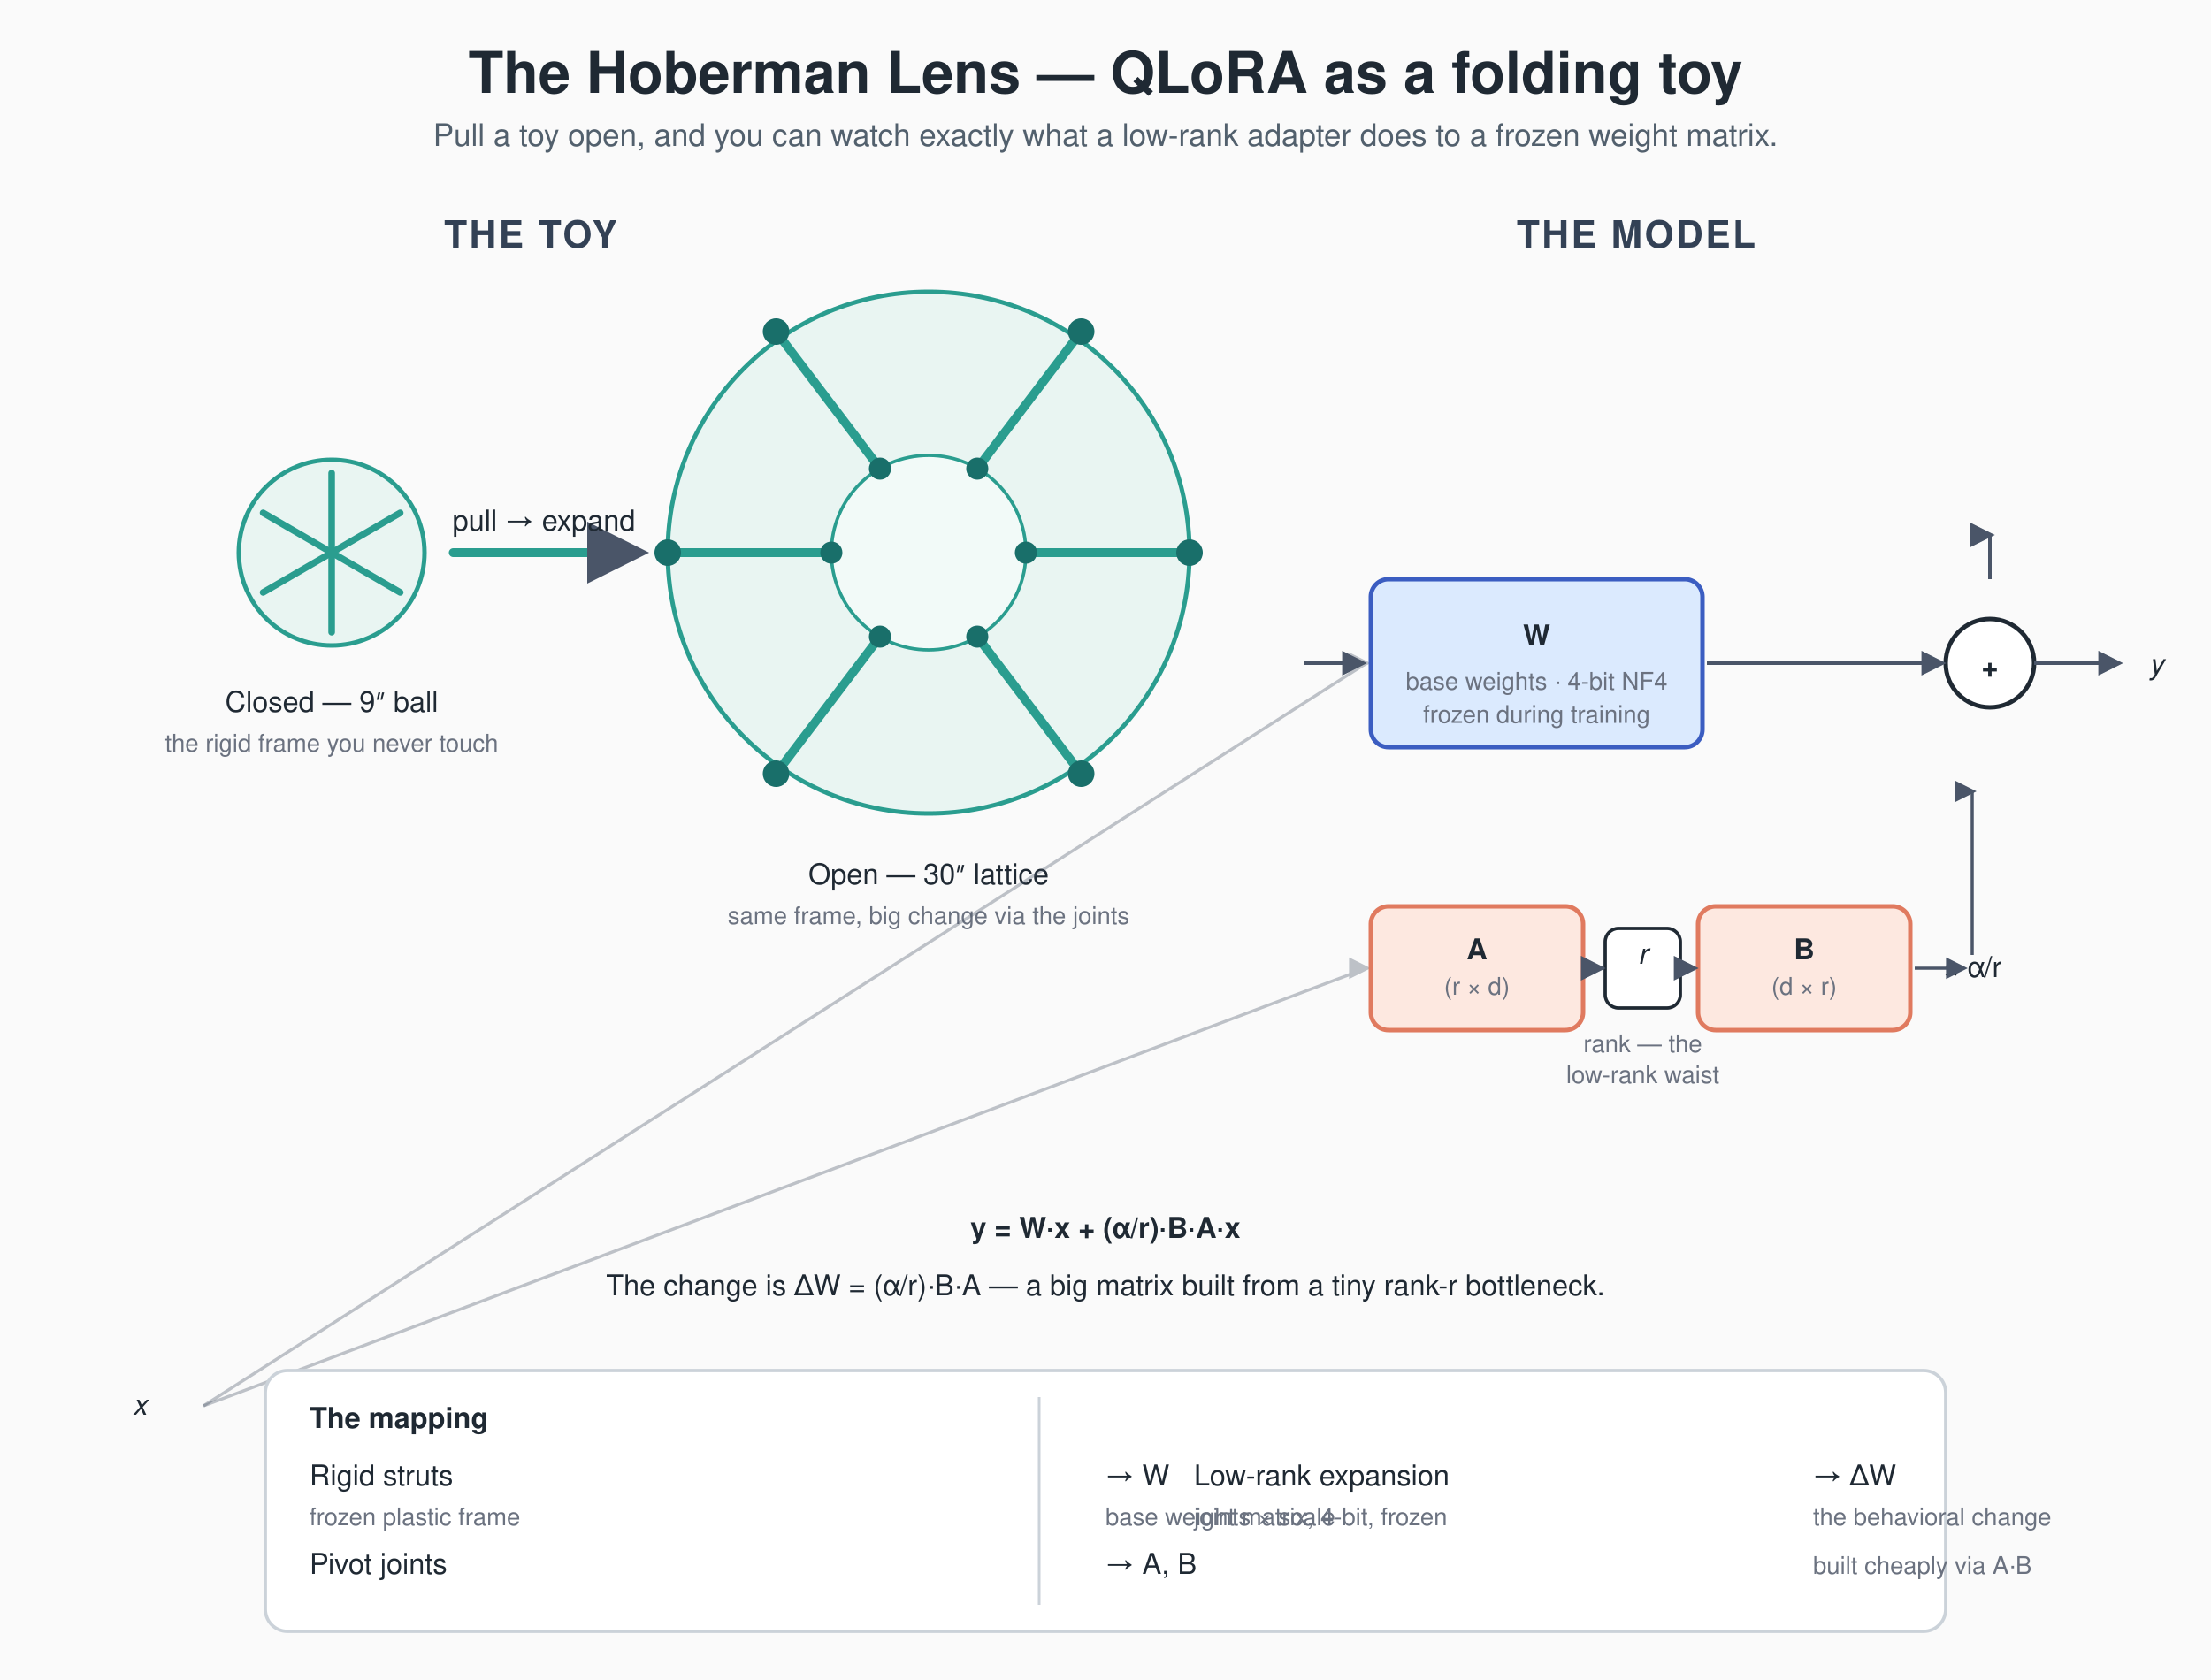
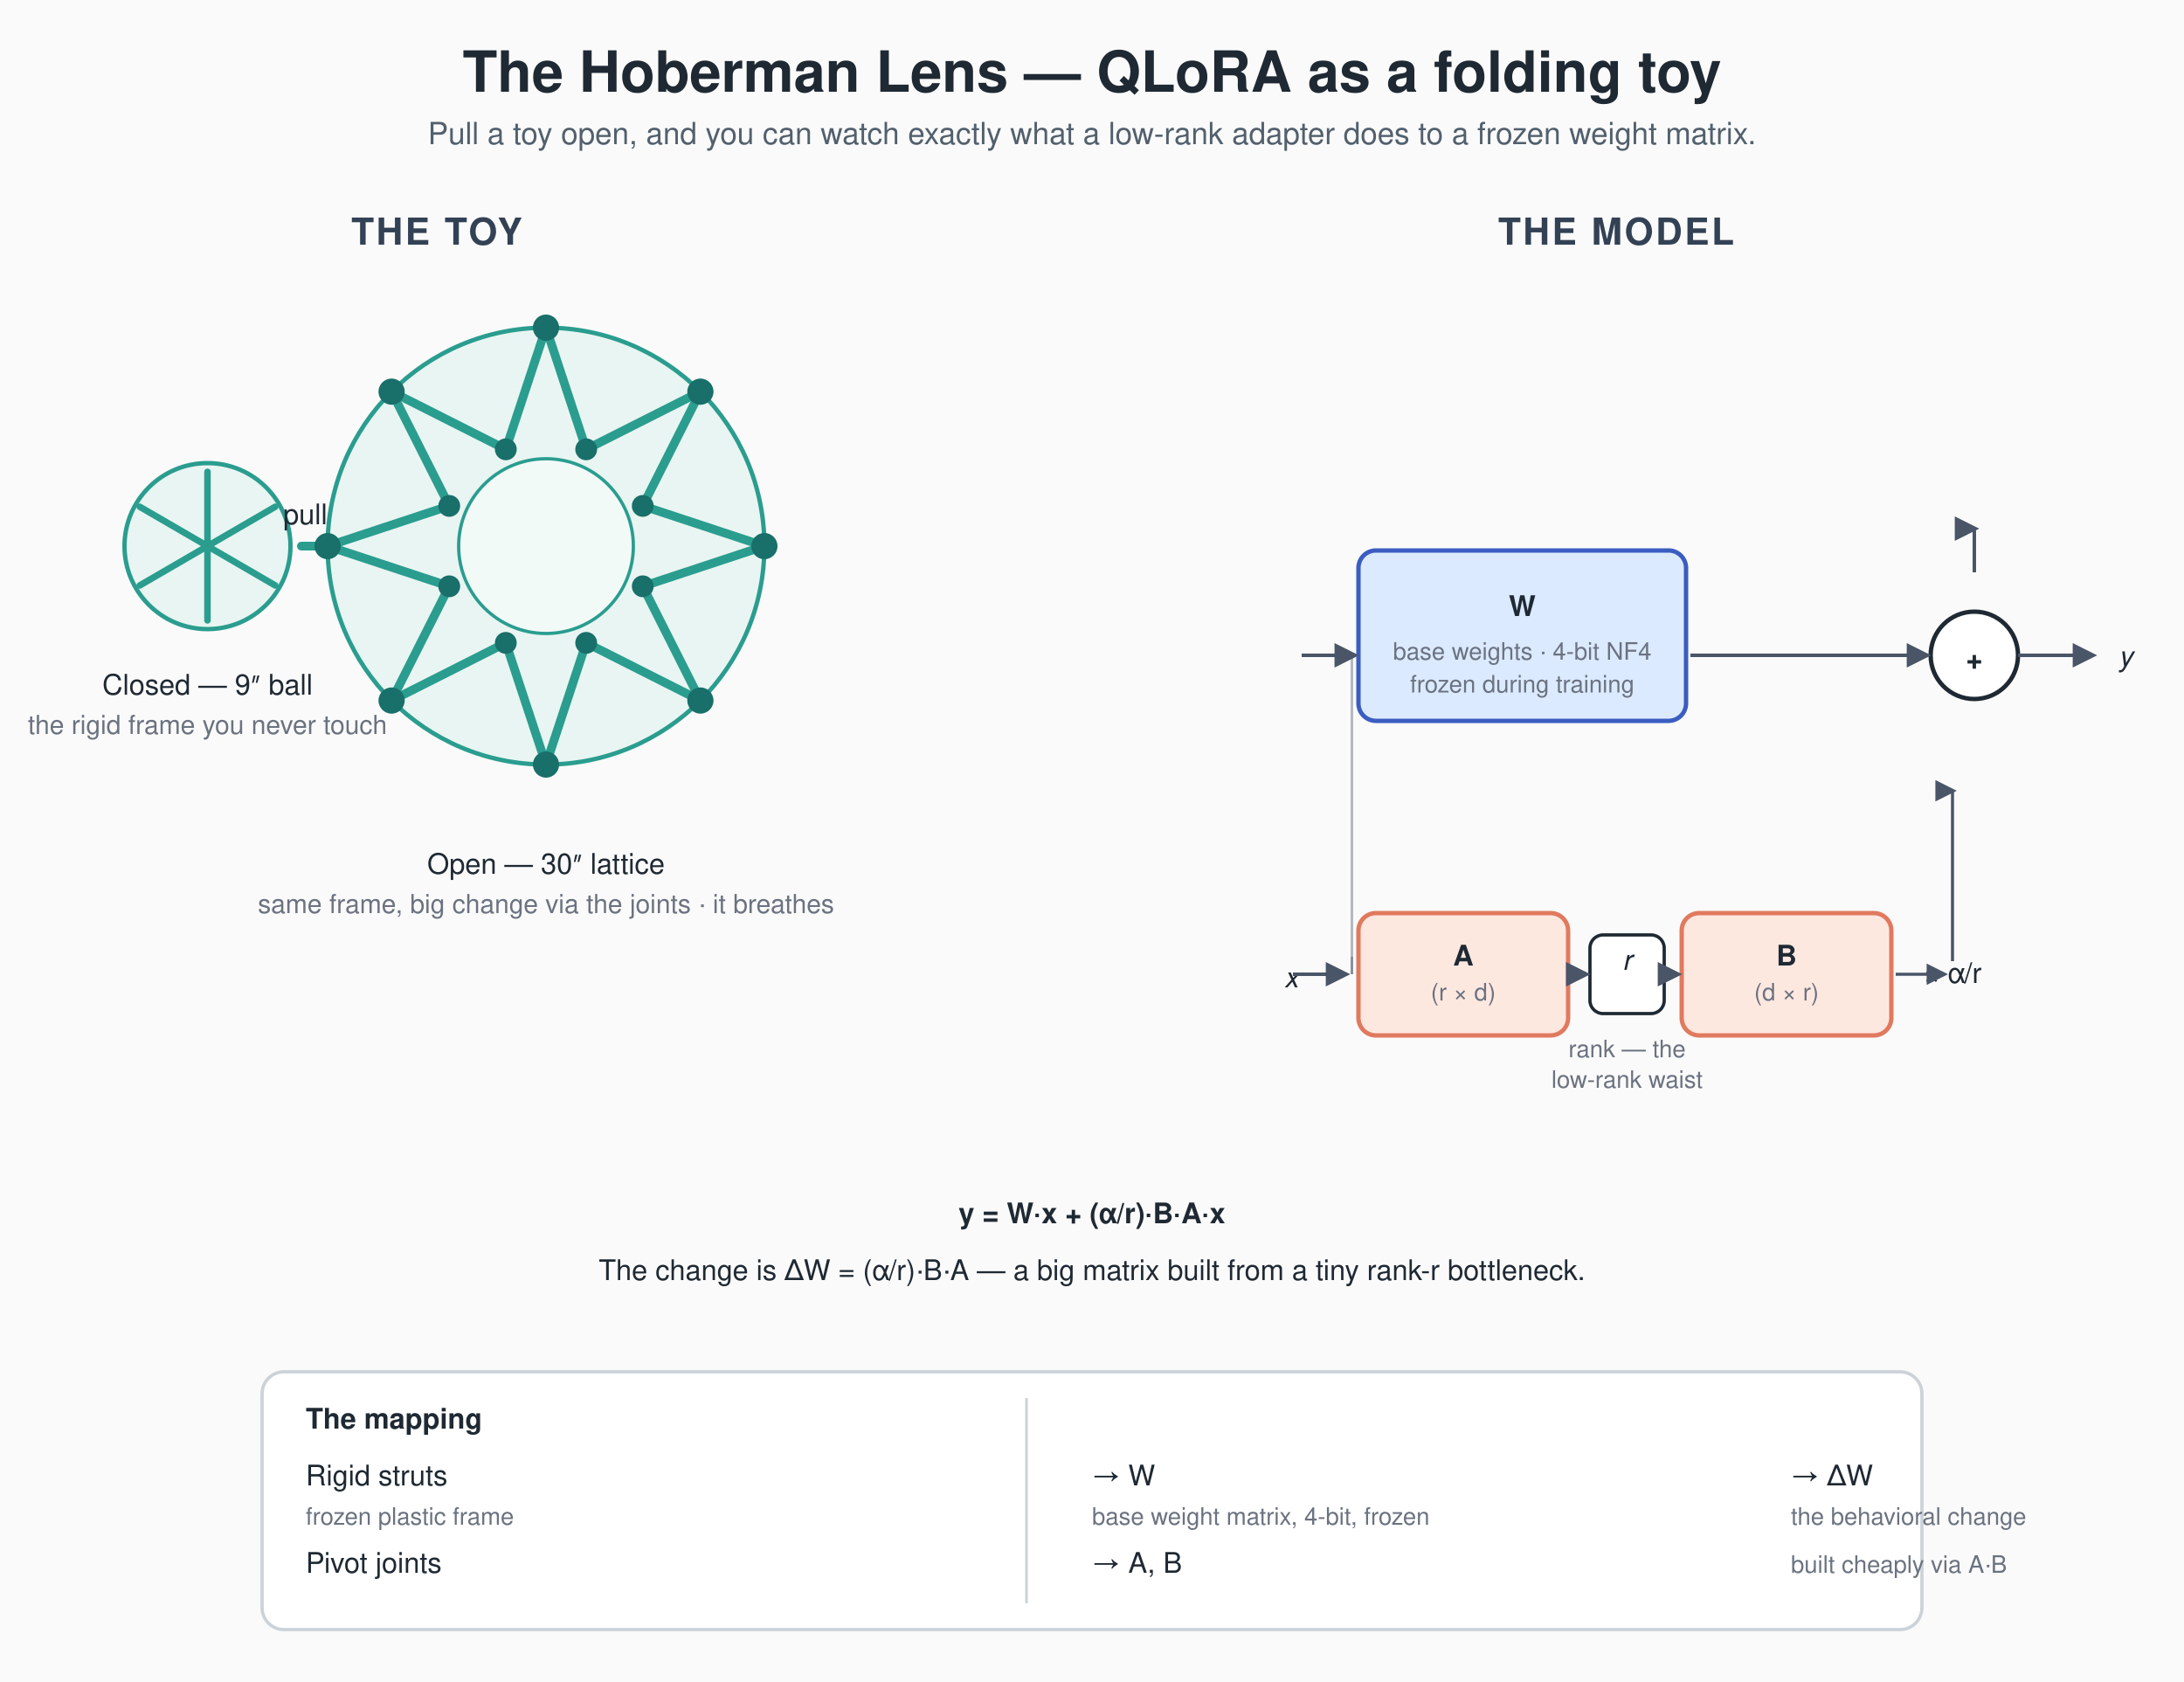
- <svg xmlns="http://www.w3.org/2000/svg" viewBox="0 0 1000 760" font-family="Segoe UI, Helvetica, Arial, sans-serif">
+ <svg xmlns="http://www.w3.org/2000/svg" viewBox="0 0 1000 770" font-family="Segoe UI, Helvetica, Arial, sans-serif">
  <defs>
    <marker id="arrow" viewBox="0 0 10 10" refX="8" refY="5" markerWidth="7" markerHeight="7" orient="auto-start-rotate">
      <path d="M0,0 L10,5 L0,10 z" fill="#4a5568" />
    </marker>
    <style>
      .title { font-size: 26px; font-weight: 700; fill: #1f2933; }
      .sub   { font-size: 14px; fill: #52606d; }
      .panel { font-size: 17px; font-weight: 700; fill: #334155; letter-spacing: 1px; }
      .cap   { font-size: 12px; fill: #6b7280; }
      .lbl   { font-size: 13px; fill: #1f2933; }
      .small { font-size: 11px; fill: #6b7280; }
      .frozen { fill: #dbeafe; stroke: #3b5dc1; stroke-width: 2; }
-       .train  { fill: #fde8e0; stroke: #d9539; stroke-width: 2; }
-       .train2 { fill: #fde8e0; stroke: #e07a5f; stroke-width: 2; }
+       .train  { fill: #fde8e0; stroke: #e07a5f; stroke-width: 2; }
      .sum    { fill: #fff; stroke: #1f2933; stroke-width: 2; }
      .strut  { stroke: #2a9d8f; stroke-width: 4; stroke-linecap: round; }
      .joint  { fill: #196f6a; }
      .rods   { stroke: #2a9d8f; stroke-width: 3; stroke-linecap: round; }
+ 
+       @keyframes breathe {
+         0%, 100% { transform: scale(1); }
+         50%      { transform: scale(1.05); }
+       }
+       @keyframes pulse {
+         0%, 100% { opacity: 0.85; }
+         50%      { opacity: 1; }
+       }
+       .open-sphere { transform-origin: 250px 250px; animation: breathe 5s ease-in-out infinite; }
+       .live-joint  { animation: pulse 3s ease-in-out infinite; }
    </style>
  </defs>
-   <rect x="0" y="0" width="1000" height="760" fill="#fafafa" />
+   <rect x="0" y="0" width="1000" height="770" fill="#fafafa" />
  <text x="500" y="42" text-anchor="middle" class="title">The Hoberman Lens — QLoRA as a folding toy</text>
  <text x="500" y="66" text-anchor="middle" class="sub">Pull a toy open, and you can watch exactly what a low-rank adapter does to a frozen weight matrix.</text>
-   <text x="240" y="112" text-anchor="middle" class="panel">THE TOY</text>
-   <circle cx="150" cy="250" r="42" fill="#e9f5f2" stroke="#2a9d8f" stroke-width="2" />
-   <line x1="150" y1="214" x2="150" y2="286" class="rods" />
-   <line x1="119" y1="232" x2="181" y2="268" class="rods" />
-   <line x1="119" y1="268" x2="181" y2="232" class="rods" />
-   <text x="150" y="322" text-anchor="middle" class="lbl">Closed — 9″ ball</text>
-   <text x="150" y="340" text-anchor="middle" class="small">the rigid frame you never touch</text>
-   <line x1="205" y1="250" x2="288" y2="250" class="strut" stroke-width="3" marker-end="url(#arrow)" />
-   <text x="246" y="240" text-anchor="middle" class="lbl">pull → expand</text>
-   <circle cx="420" cy="250" r="118" fill="#e9f5f2" stroke="#2a9d8f" stroke-width="2" />
-   <circle cx="420" cy="250" r="44" fill="#f2faf8" stroke="#2a9d8f" stroke-width="1.5" />
-   <line x1="464" y1="250" x2="538" y2="250" class="strut" />
-   <line x1="442" y1="288" x2="489" y2="350" class="strut" />
-   <line x1="398" y1="288" x2="351" y2="350" class="strut" />
-   <line x1="376" y1="250" x2="302" y2="250" class="strut" />
-   <line x1="398" y1="212" x2="351" y2="150" class="strut" />
-   <line x1="442" y1="212" x2="489" y2="150" class="strut" />
-   <circle cx="538" cy="250" r="6" class="joint" />
-   <circle cx="489" cy="350" r="6" class="joint" />
-   <circle cx="351" cy="350" r="6" class="joint" />
-   <circle cx="302" cy="250" r="6" class="joint" />
-   <circle cx="351" cy="150" r="6" class="joint" />
-   <circle cx="489" cy="150" r="6" class="joint" />
-   <circle cx="464" cy="250" r="5" class="joint" />
-   <circle cx="442" cy="288" r="5" class="joint" />
-   <circle cx="398" cy="288" r="5" class="joint" />
-   <circle cx="376" cy="250" r="5" class="joint" />
-   <circle cx="398" cy="212" r="5" class="joint" />
-   <circle cx="442" cy="212" r="5" class="joint" />
-   <text x="420" y="400" text-anchor="middle" class="lbl">Open — 30″ lattice</text>
-   <text x="420" y="418" text-anchor="middle" class="small">same frame, big change via the joints</text>
+   <text x="200" y="112" text-anchor="middle" class="panel">THE TOY</text>
+   <circle cx="95" cy="250" r="38" fill="#e9f5f2" stroke="#2a9d8f" stroke-width="2" />
+   <line x1="95" y1="216" x2="95" y2="284" class="rods" />
+   <line x1="64" y1="232" x2="126" y2="268" class="rods" />
+   <line x1="64" y1="268" x2="126" y2="232" class="rods" />
+   <text x="95" y="318" text-anchor="middle" class="lbl">Closed — 9″ ball</text>
+   <text x="95" y="336" text-anchor="middle" class="cap">the rigid frame you never touch</text>
+   <line x1="138" y1="250" x2="205" y2="250" class="strut" stroke-width="3" marker-end="url(#arrow)" />
+   <text x="171" y="240" text-anchor="middle" class="lbl">pull → expand</text>
+   <g class="open-sphere">
+     <circle cx="250" cy="250" r="100" fill="#e9f5f2" stroke="#2a9d8f" stroke-width="2" />
+     <circle cx="250" cy="250" r="40" fill="#f2faf8" stroke="#2a9d8f" stroke-width="1.5" />
+     <line x1="294.3" y1="268.4" x2="350" y2="250" class="strut" />
+     <line x1="268.4" y1="294.3" x2="320.7" y2="320.7" class="strut" />
+     <line x1="231.6" y1="294.3" x2="250" y2="350" class="strut" />
+     <line x1="205.7" y1="268.4" x2="179.3" y2="320.7" class="strut" />
+     <line x1="205.7" y1="231.6" x2="150" y2="250" class="strut" />
+     <line x1="231.6" y1="205.7" x2="179.3" y2="179.3" class="strut" />
+     <line x1="268.4" y1="205.7" x2="250" y2="150" class="strut" />
+     <line x1="294.3" y1="231.6" x2="320.7" y2="179.3" class="strut" />
+     <line x1="350" y1="250" x2="294.3" y2="231.6" class="strut" />
+     <line x1="320.7" y1="320.7" x2="294.3" y2="268.4" class="strut" />
+     <line x1="250" y1="350" x2="268.4" y2="294.3" class="strut" />
+     <line x1="179.3" y1="320.7" x2="231.6" y2="294.3" class="strut" />
+     <line x1="150" y1="250" x2="205.7" y2="268.4" class="strut" />
+     <line x1="179.3" y1="179.3" x2="205.7" y2="231.6" class="strut" />
+     <line x1="250" y1="150" x2="231.6" y2="205.7" class="strut" />
+     <line x1="320.7" y1="179.3" x2="268.4" y2="205.7" class="strut" />
+     <circle cx="350" cy="250" r="6" class="joint live-joint" />
+     <circle cx="320.7" cy="320.7" r="6" class="joint live-joint" />
+     <circle cx="250" cy="350" r="6" class="joint live-joint" />
+     <circle cx="179.3" cy="320.7" r="6" class="joint live-joint" />
+     <circle cx="150" cy="250" r="6" class="joint live-joint" />
+     <circle cx="179.3" cy="179.3" r="6" class="joint live-joint" />
+     <circle cx="250" cy="150" r="6" class="joint live-joint" />
+     <circle cx="320.7" cy="179.3" r="6" class="joint live-joint" />
+     <circle cx="294.3" cy="268.4" r="5" class="joint" />
+     <circle cx="268.4" cy="294.3" r="5" class="joint" />
+     <circle cx="231.6" cy="294.3" r="5" class="joint" />
+     <circle cx="205.7" cy="268.4" r="5" class="joint" />
+     <circle cx="205.7" cy="231.6" r="5" class="joint" />
+     <circle cx="231.6" cy="205.7" r="5" class="joint" />
+     <circle cx="268.4" cy="205.7" r="5" class="joint" />
+     <circle cx="294.3" cy="231.6" r="5" class="joint" />
+   </g>
+   <text x="250" y="400" text-anchor="middle" class="lbl">Open — 30″ lattice</text>
+   <text x="250" y="418" text-anchor="middle" class="cap">same frame, big change via the joints · it breathes</text>
  <text x="740" y="112" text-anchor="middle" class="panel">THE MODEL</text>
-   <text x="60" y="640" class="lbl" font-size="16" font-style="italic">x</text>
-   <line x1="92" y1="636" x2="618" y2="300" stroke="#4a5568" stroke-width="1.4" marker-end="url(#arrow)" opacity="0.35" />
-   <line x1="92" y1="636" x2="618" y2="438" stroke="#4a5568" stroke-width="1.4" marker-end="url(#arrow)" opacity="0.35" />
-   <rect x="620" y="262" width="150" height="76" rx="8" class="frozen" />
-   <text x="695" y="292" text-anchor="middle" class="lbl" font-weight="700" font-size="16">W</text>
-   <text x="695" y="312" text-anchor="middle" class="small">base weights · 4-bit NF4</text>
-   <text x="695" y="327" text-anchor="middle" class="small">frozen during training</text>
-   <line x1="590" y1="300" x2="616" y2="300" stroke="#4a5568" stroke-width="1.6" marker-end="url(#arrow)" />
-   <rect x="620" y="410" width="96" height="56" rx="8" class="train2" />
-   <text x="668" y="434" text-anchor="middle" class="lbl" font-weight="700">A</text>
-   <text x="668" y="450" text-anchor="middle" class="small">(r × d)</text>
-   <rect x="726" y="420" width="34" height="36" rx="6" fill="#fff" stroke="#1f2933" stroke-width="1.5" />
-   <text x="743" y="436" text-anchor="middle" class="lbl" font-size="12" font-style="italic">r</text>
-   <text x="743" y="476" text-anchor="middle" class="small">rank — the</text>
-   <text x="743" y="490" text-anchor="middle" class="small">low-rank waist</text>
-   <rect x="768" y="410" width="96" height="56" rx="8" class="train2" />
-   <text x="816" y="434" text-anchor="middle" class="lbl" font-weight="700">B</text>
-   <text x="816" y="450" text-anchor="middle" class="small">(d × r)</text>
-   <line x1="718" y1="438" x2="724" y2="438" stroke="#4a5568" stroke-width="1.6" marker-end="url(#arrow)" />
-   <line x1="764" y1="438" x2="766" y2="438" stroke="#4a5568" stroke-width="1.6" marker-end="url(#arrow)" />
-   <text x="892" y="442" text-anchor="middle" class="lbl" font-size="12">× α/r</text>
-   <line x1="866" y1="438" x2="888" y2="438" stroke="#4a5568" stroke-width="1.4" marker-end="url(#arrow)" />
-   <path d="M892,432 L892,358" fill="none" stroke="#4a5568" stroke-width="1.4" marker-end="url(#arrow)" />
-   <circle cx="900" cy="300" r="20" class="sum" />
-   <text x="900" y="306" text-anchor="middle" class="lbl" font-weight="700" font-size="18">+</text>
-   <line x1="772" y1="300" x2="878" y2="300" stroke="#4a5568" stroke-width="1.6" marker-end="url(#arrow)" />
-   <line x1="900" y1="262" x2="900" y2="242" stroke="#4a5568" stroke-width="1.6" marker-end="url(#arrow)" />
-   <line x1="920" y1="300" x2="958" y2="300" stroke="#4a5568" stroke-width="1.6" marker-end="url(#arrow)" />
-   <text x="972" y="305" class="lbl" font-size="16" font-style="italic">y</text>
+   <text x="588" y="452" class="lbl" font-size="15" font-style="italic">x</text>
+   <path d="M592,446 L616,446" stroke="#4a5568" stroke-width="1.6" marker-end="url(#arrow)" />
+   <line x1="619" y1="446" x2="619" y2="300" stroke="#4a5568" stroke-width="1.2" opacity="0.4" />
+   <line x1="619" y1="446" x2="619" y2="438" stroke="#4a5568" stroke-width="1.2" opacity="0.4" />
+   <rect x="622" y="252" width="150" height="78" rx="8" class="frozen" />
+   <text x="697" y="282" text-anchor="middle" class="lbl" font-weight="700" font-size="16">W</text>
+   <text x="697" y="302" text-anchor="middle" class="small">base weights · 4-bit NF4</text>
+   <text x="697" y="317" text-anchor="middle" class="small">frozen during training</text>
+   <line x1="596" y1="300" x2="620" y2="300" stroke="#4a5568" stroke-width="1.6" marker-end="url(#arrow)" />
+   <rect x="622" y="418" width="96" height="56" rx="8" class="train" />
+   <text x="670" y="442" text-anchor="middle" class="lbl" font-weight="700">A</text>
+   <text x="670" y="458" text-anchor="middle" class="small">(r × d)</text>
+   <rect x="728" y="428" width="34" height="36" rx="6" fill="#fff" stroke="#1f2933" stroke-width="1.5" />
+   <text x="745" y="444" text-anchor="middle" class="lbl" font-size="12" font-style="italic">r</text>
+   <text x="745" y="484" text-anchor="middle" class="small">rank — the</text>
+   <text x="745" y="498" text-anchor="middle" class="small">low-rank waist</text>
+   <rect x="770" y="418" width="96" height="56" rx="8" class="train" />
+   <text x="818" y="442" text-anchor="middle" class="lbl" font-weight="700">B</text>
+   <text x="818" y="458" text-anchor="middle" class="small">(d × r)</text>
+   <line x1="718" y1="446" x2="726" y2="446" stroke="#4a5568" stroke-width="1.6" marker-end="url(#arrow)" />
+   <line x1="764" y1="446" x2="768" y2="446" stroke="#4a5568" stroke-width="1.6" marker-end="url(#arrow)" />
+   <text x="894" y="450" text-anchor="middle" class="lbl" font-size="12">× α/r</text>
+   <line x1="868" y1="446" x2="890" y2="446" stroke="#4a5568" stroke-width="1.4" marker-end="url(#arrow)" />
+   <path d="M894,440 L894,362" fill="none" stroke="#4a5568" stroke-width="1.4" marker-end="url(#arrow)" />
+   <circle cx="904" cy="300" r="20" class="sum" />
+   <text x="904" y="306" text-anchor="middle" class="lbl" font-weight="700" font-size="18">+</text>
+   <line x1="774" y1="300" x2="882" y2="300" stroke="#4a5568" stroke-width="1.6" marker-end="url(#arrow)" />
+   <path d="M904,262 L904,242" fill="none" stroke="#4a5568" stroke-width="1.6" marker-end="url(#arrow)" />
+   <line x1="924" y1="300" x2="958" y2="300" stroke="#4a5568" stroke-width="1.6" marker-end="url(#arrow)" />
+   <text x="970" y="305" class="lbl" font-size="16" font-style="italic">y</text>
  <text x="500" y="560" text-anchor="middle" class="lbl" font-size="15" font-weight="700">y = W·x + (α/r)·B·A·x</text>
  <text x="500" y="586" text-anchor="middle" class="lbl" font-size="14">The change is ΔW = (α/r)·B·A — a big matrix built from a tiny rank-r bottleneck.</text>
-   <rect x="120" y="620" width="760" height="118" rx="10" fill="#fff" stroke="#cbd2d9" stroke-width="1.5" />
-   <text x="140" y="646" class="lbl" font-weight="700" font-size="13">The mapping</text>
-   <line x1="470" y1="632" x2="470" y2="726" stroke="#cbd2d9" stroke-width="1.2" />
-   <text x="140" y="672" class="lbl">Rigid struts</text>
-   <text x="140" y="690" class="small">frozen plastic frame</text>
-   <text x="500" y="672" class="lbl">→  W</text>
-   <text x="500" y="690" class="small">base weight matrix, 4-bit, frozen</text>
-   <text x="140" y="712" class="lbl">Pivot joints</text>
-   <text x="500" y="712" class="lbl">→  A, B</text>
-   <text x="500" y="726" class="small" />
-   <text x="540" y="672" class="lbl">Low-rank expansion</text>
-   <text x="540" y="690" class="small">joints × scale</text>
-   <text x="820" y="672" class="lbl">→  ΔW</text>
-   <text x="820" y="690" class="small">the behavioral change</text>
-   <text x="820" y="712" class="small">built cheaply via A·B</text>
+   <rect x="120" y="628" width="760" height="118" rx="10" fill="#fff" stroke="#cbd2d9" stroke-width="1.5" />
+   <text x="140" y="654" class="lbl" font-weight="700" font-size="13">The mapping</text>
+   <line x1="470" y1="640" x2="470" y2="734" stroke="#cbd2d9" stroke-width="1.2" />
+   <text x="140" y="680" class="lbl">Rigid struts</text>
+   <text x="140" y="698" class="small">frozen plastic frame</text>
+   <text x="500" y="680" class="lbl">→  W</text>
+   <text x="500" y="698" class="small">base weight matrix, 4-bit, frozen</text>
+   <text x="140" y="720" class="lbl">Pivot joints</text>
+   <text x="500" y="720" class="lbl">→  A, B</text>
+   <text x="820" y="680" class="lbl">→  ΔW</text>
+   <text x="820" y="698" class="small">the behavioral change</text>
+   <text x="820" y="720" class="small">built cheaply via A·B</text>
</svg>
